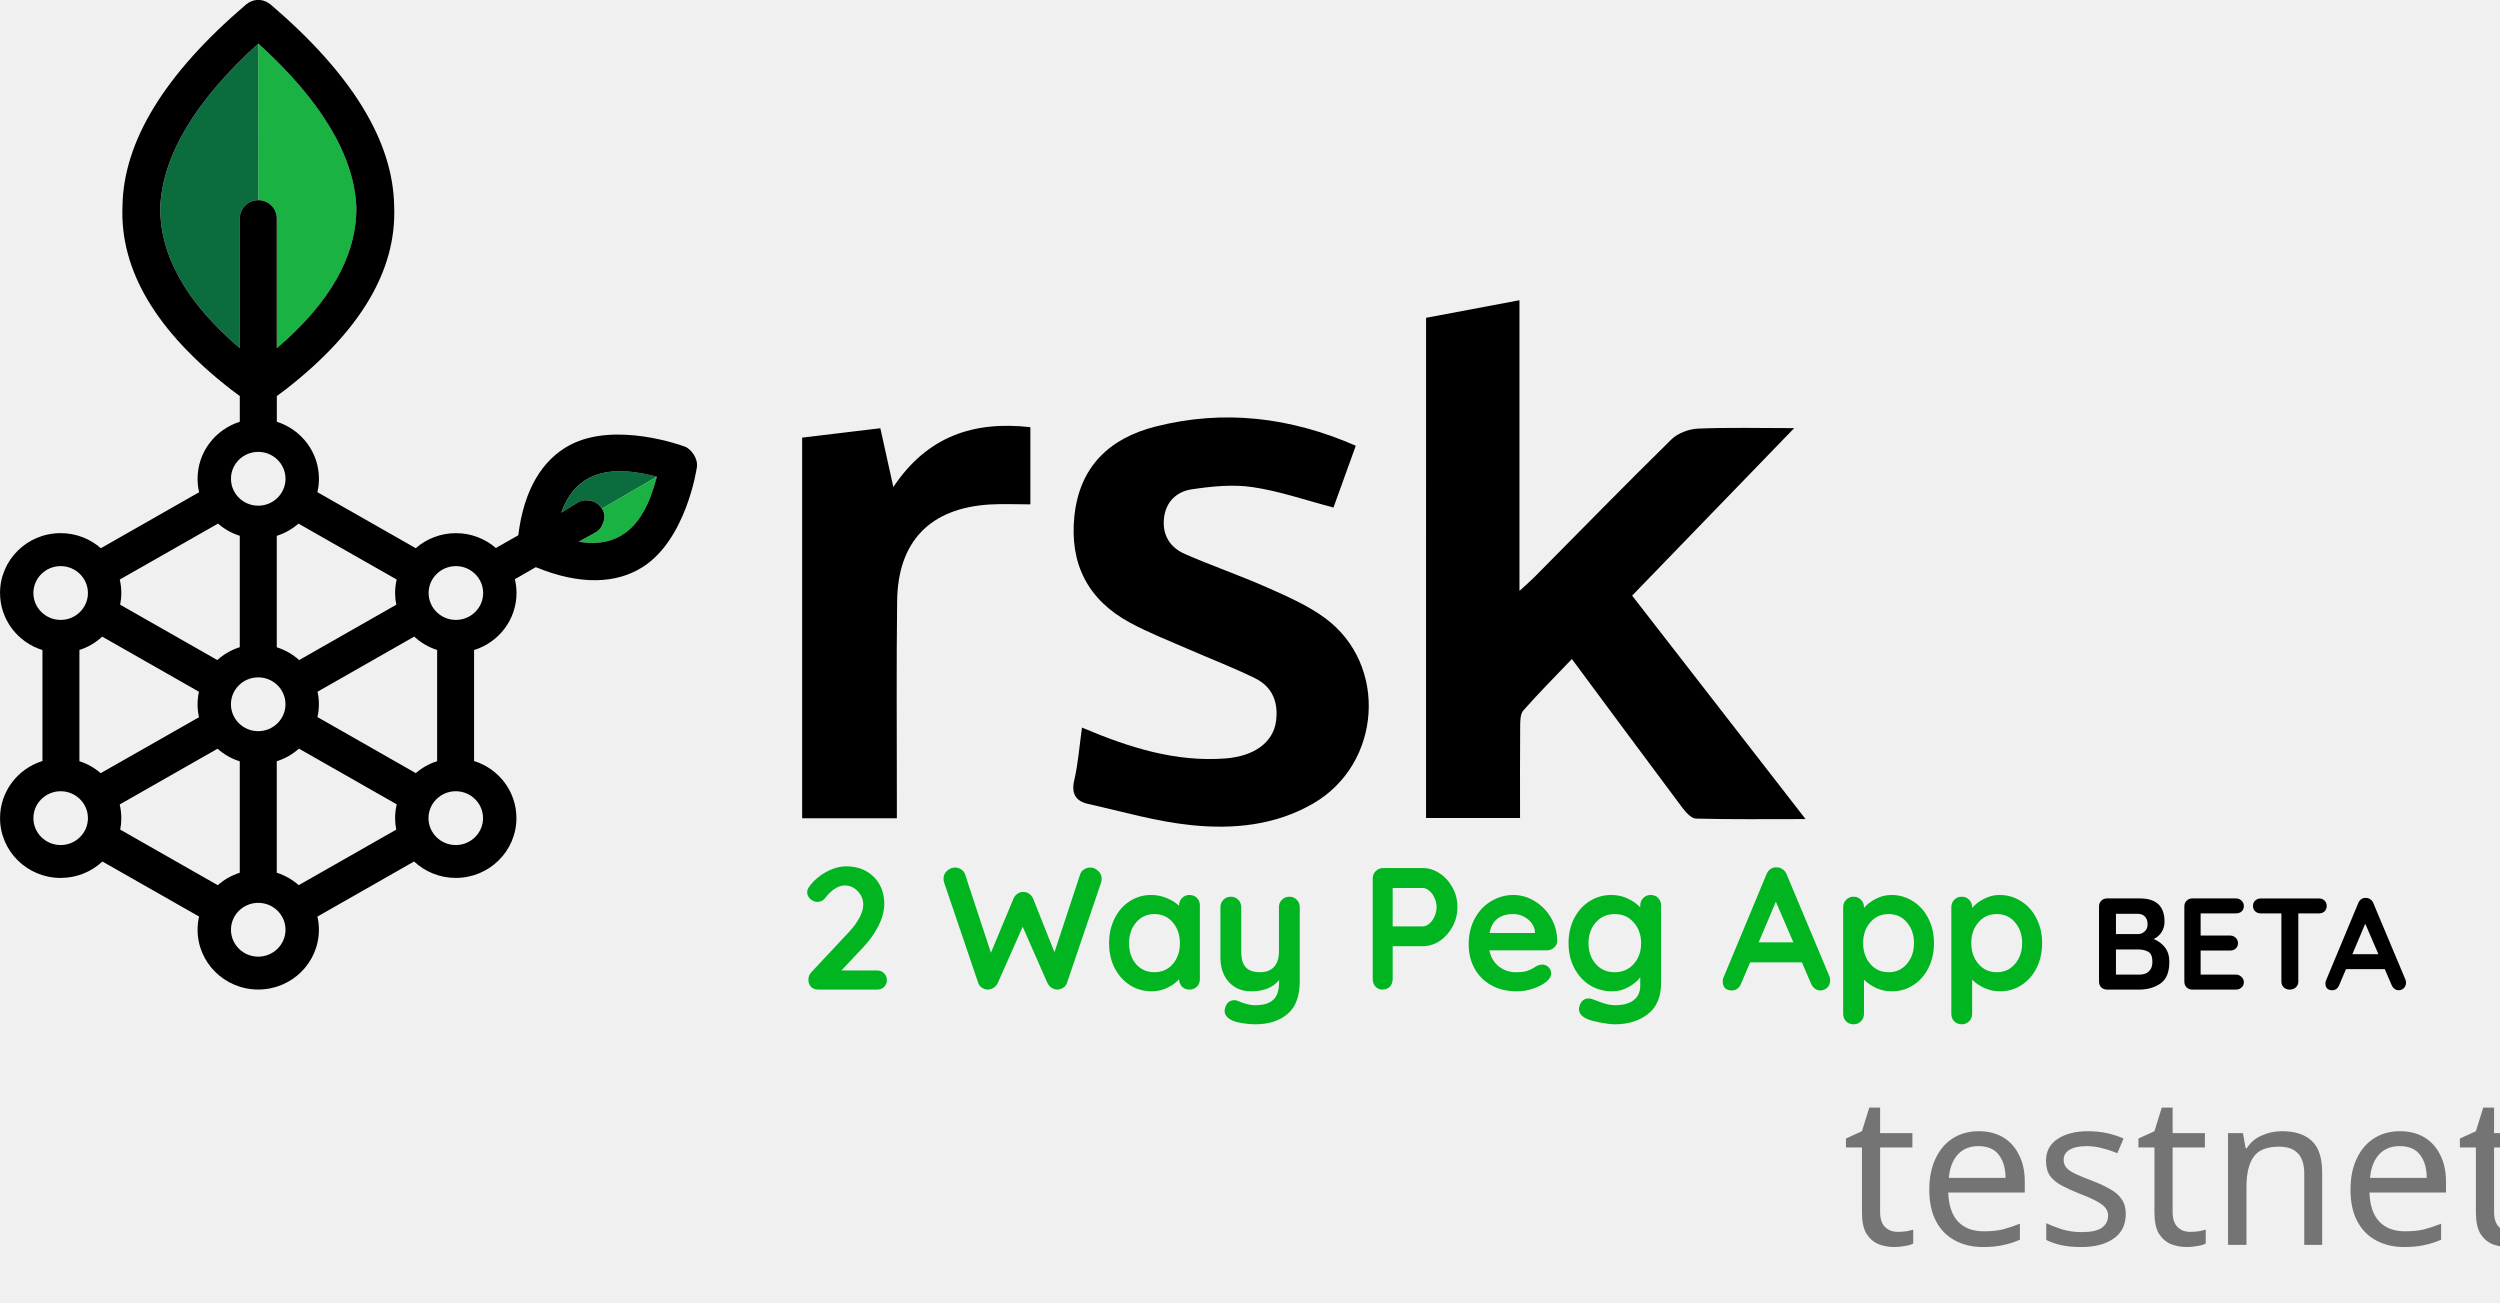
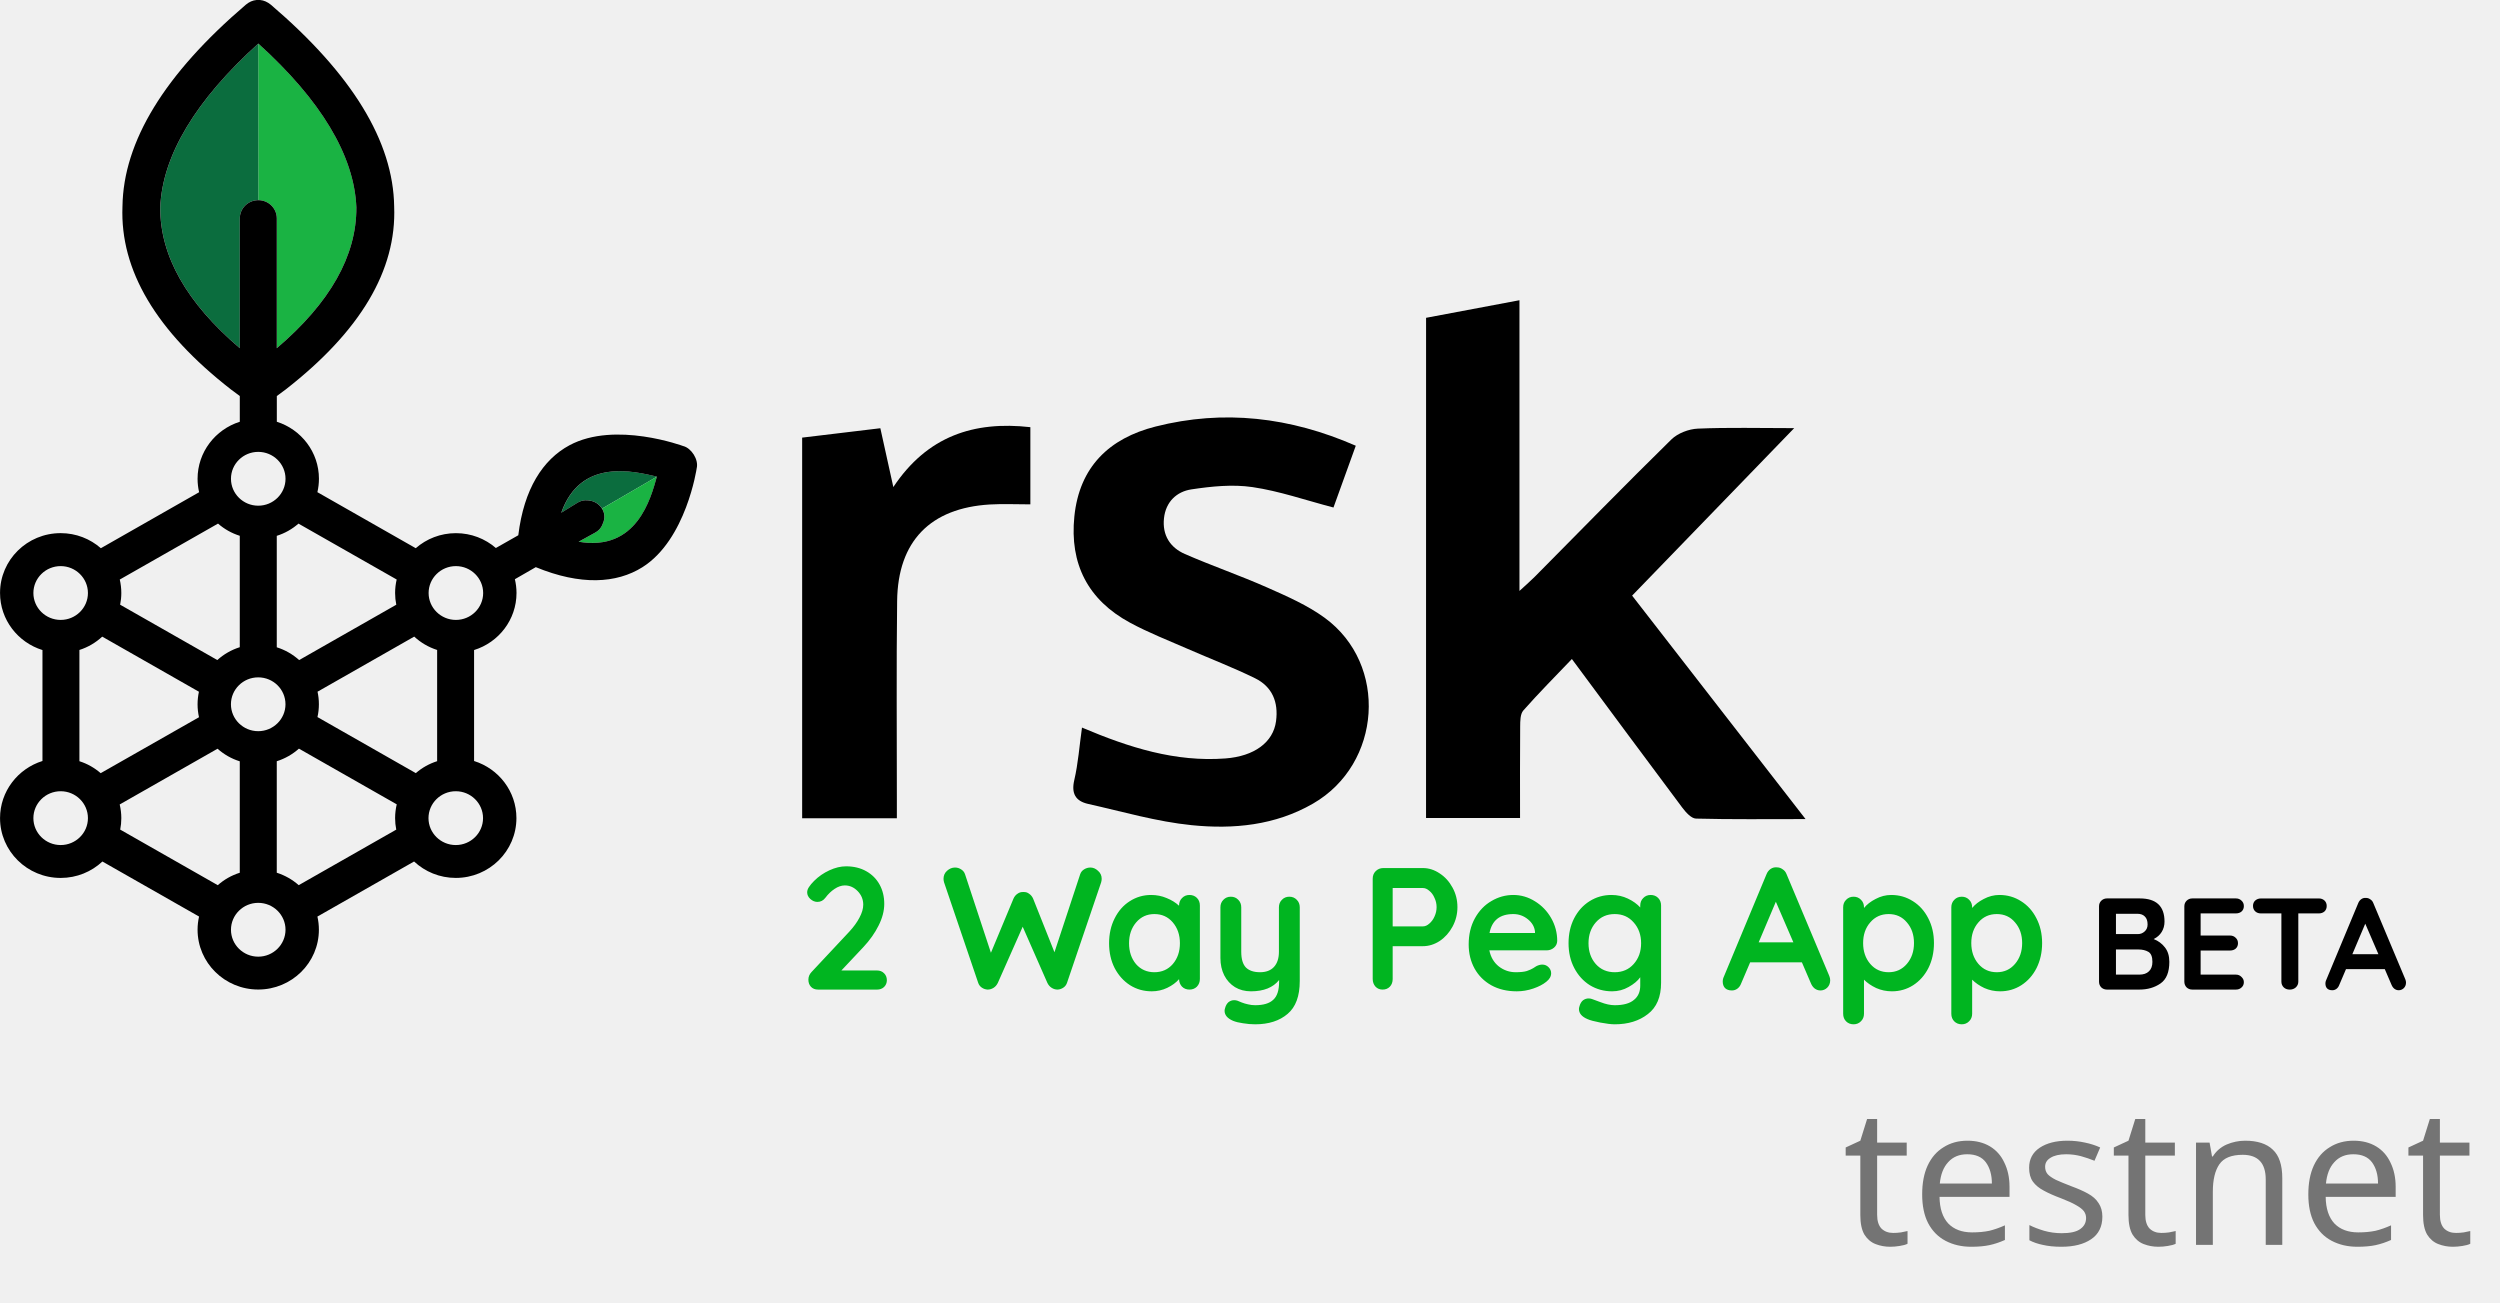
<svg xmlns="http://www.w3.org/2000/svg" width="144" height="75" fill="none">
  <defs>
    <clipPath id="clip0">
      <rect id="svg_1" fill="white" height="57" width="104" />
    </clipPath>
  </defs>
  <g>
    <g id="svg_2" clip-path="url(#clip0)">
      <path id="svg_3" fill="#1AB343" d="m14.877,2.51l0.004,0c3.591,3.248 5.526,6.44 5.647,9.436c0.014,2.789 -1.515,5.491 -4.584,8.109l0,-7.476c0,-0.58 -0.477,-1.05 -1.065,-1.05l-0.002,-9.019z" />
      <path id="svg_4" fill="#0B6D3E" d="m14.878,11.529c-0.587,0 -1.065,0.472 -1.065,1.05l0,7.476c-3.067,-2.618 -4.596,-5.32 -4.582,-8.109c0.121,-2.996 2.054,-6.188 5.647,-9.436l0,9.019z" />
      <path id="svg_5" fill="#0B6D3E" d="m34.68,29.293c-0.142,-0.229 -0.381,-0.392 -0.627,-0.444c-0.336,-0.069 -0.554,-0.034 -0.81,0.122l-0.91,0.561c1.118,-3.181 4.224,-2.379 5.508,-2.079l-3.162,1.84z" />
      <path id="svg_6" fill="#1AB343" d="m37.84,27.451c-0.354,1.252 -1.145,4.322 -4.508,3.752l0.936,-0.516c0.264,-0.147 0.395,-0.318 0.5,-0.64c0.093,-0.282 0.041,-0.545 -0.091,-0.754l3.162,-1.841z" />
      <path id="svg_7" fill="black" d="m33.329,31.204l0.936,-0.516c0.264,-0.147 0.395,-0.318 0.5,-0.64c0.194,-0.589 -0.247,-1.102 -0.717,-1.198c-0.337,-0.069 -0.554,-0.034 -0.81,0.122l-0.91,0.561c1.118,-3.181 4.224,-2.379 5.508,-2.079c-0.354,1.252 -1.145,4.32 -4.507,3.75zm-7.069,4.503c-0.867,0 -1.572,-0.696 -1.572,-1.549c0,-0.855 0.705,-1.55 1.572,-1.55c0.865,0 1.57,0.697 1.57,1.55c0,0.855 -0.705,1.549 -1.57,1.549zm1.563,11.418c0,0.855 -0.705,1.55 -1.57,1.55c-0.867,0 -1.572,-0.695 -1.572,-1.55c0,-0.855 0.705,-1.55 1.572,-1.55c0.865,0 1.57,0.695 1.57,1.55zm-9.537,-5.821c0.053,-0.238 0.082,-0.484 0.082,-0.738c0,-0.248 -0.027,-0.49 -0.078,-0.724l5.57,-3.174c0.372,0.346 0.821,0.612 1.319,0.77l0,6.406c-0.458,0.145 -0.874,0.381 -1.228,0.688l-5.665,-3.229zm4.538,6.482l-5.618,3.2c-0.361,-0.319 -0.79,-0.566 -1.264,-0.717l0,-6.422c0.479,-0.151 0.913,-0.401 1.276,-0.726l5.634,3.209c-0.06,0.256 -0.094,0.52 -0.094,0.793c0,0.227 0.023,0.447 0.066,0.662zm-7.95,7.318c-0.865,0 -1.57,-0.695 -1.57,-1.55c0,-0.855 0.705,-1.55 1.57,-1.55c0.867,0 1.572,0.695 1.572,1.55c-0.002,0.853 -0.705,1.55 -1.572,1.55zm-7.95,-7.32c0.043,-0.213 0.064,-0.435 0.064,-0.658c0,-0.271 -0.034,-0.536 -0.093,-0.789l5.636,-3.211c0.365,0.326 0.799,0.577 1.28,0.726l0,6.418c-0.475,0.149 -0.906,0.396 -1.267,0.717l-5.62,-3.202zm-1.125,-3.25c-0.352,-0.305 -0.767,-0.543 -1.225,-0.688l0,-6.408c0.497,-0.158 0.943,-0.424 1.314,-0.768l5.57,3.174c-0.05,0.232 -0.078,0.475 -0.078,0.726c0,0.254 0.029,0.502 0.082,0.742l-5.663,3.223zm-2.304,4.141c-0.867,0 -1.572,-0.695 -1.572,-1.55c0,-0.855 0.705,-1.55 1.572,-1.55c0.865,0 1.57,0.695 1.57,1.55c0,0.855 -0.705,1.55 -1.57,1.55zm-1.572,-14.517c0,-0.855 0.705,-1.55 1.572,-1.55c0.865,0 1.57,0.697 1.57,1.55c0,0.855 -0.705,1.549 -1.57,1.549c-0.867,0 -1.572,-0.694 -1.572,-1.549zm10.635,-4c0.36,0.316 0.785,0.557 1.253,0.704l0,6.417c-0.486,0.152 -0.926,0.408 -1.294,0.74l-5.597,-3.188c0.044,-0.216 0.068,-0.444 0.068,-0.672c0,-0.268 -0.032,-0.527 -0.089,-0.777l5.659,-3.223zm2.316,-4.13c0.867,0 1.572,0.695 1.572,1.55c0,0.855 -0.705,1.55 -1.572,1.55c-0.865,0 -1.57,-0.695 -1.57,-1.55c-0.002,-0.855 0.703,-1.55 1.57,-1.55zm-5.645,-14.081c0.121,-2.996 2.054,-6.188 5.647,-9.436l0.004,0c3.591,3.248 5.526,6.44 5.647,9.436c0.014,2.789 -1.515,5.491 -4.584,8.109l0,-7.476c0,-0.58 -0.477,-1.05 -1.065,-1.05c-0.588,0 -1.065,0.472 -1.065,1.05l0,7.476c-3.069,-2.619 -4.598,-5.32 -4.584,-8.109zm7.215,28.619c0,0.853 -0.705,1.55 -1.572,1.55c-0.865,0 -1.57,-0.695 -1.57,-1.55c0,-0.857 0.705,-1.55 1.57,-1.55c0.869,0 1.572,0.694 1.572,1.55zm6.405,-7.187c-0.059,0.25 -0.091,0.511 -0.091,0.779c0,0.231 0.023,0.456 0.068,0.674l-5.595,3.188c-0.367,-0.33 -0.805,-0.584 -1.289,-0.736l0,-6.42c0.468,-0.147 0.892,-0.39 1.25,-0.704l5.657,3.22zm16.515,-7.682c0,0 -3.932,-1.464 -6.562,-0.05c-1.531,0.823 -2.624,2.514 -2.948,5.184l-1.292,0.734c-0.614,-0.532 -1.419,-0.855 -2.3,-0.855c-0.888,0 -1.696,0.326 -2.312,0.864l-0.007,0l-5.661,-3.225c0.057,-0.247 0.089,-0.506 0.089,-0.772c0,-1.536 -1.02,-2.838 -2.426,-3.284l0,-1.483l0.514,-0.378l-0.002,0c4.306,-3.357 6.391,-6.867 6.247,-10.534c-0.05,-3.745 -2.417,-7.621 -7.101,-11.625c-0.198,-0.161 -0.402,-0.252 -0.623,-0.273l-0.205,0c-0.221,0.021 -0.427,0.112 -0.618,0.273c-4.685,4.006 -7.053,7.88 -7.103,11.625c-0.144,3.667 1.94,7.178 6.247,10.534l0.511,0.378l0,1.483c-1.41,0.444 -2.432,1.748 -2.432,3.286c0,0.266 0.032,0.525 0.089,0.773l-5.659,3.225c-0.616,-0.539 -1.426,-0.868 -2.314,-0.868c-1.93,-0.002 -3.494,1.543 -3.494,3.447c0,1.542 1.027,2.847 2.444,3.287l0,6.39c-1.417,0.442 -2.444,1.748 -2.444,3.289c0,1.904 1.565,3.447 3.494,3.447c0.931,0 1.777,-0.36 2.403,-0.946l5.567,3.17c-0.055,0.245 -0.086,0.497 -0.086,0.757c0,1.904 1.565,3.447 3.494,3.447c1.93,0 3.494,-1.543 3.494,-3.447c0,-0.259 -0.03,-0.513 -0.085,-0.756l5.568,-3.172c0.627,0.585 1.47,0.946 2.401,0.946c1.93,0 3.494,-1.543 3.494,-3.447c0,-1.54 -1.024,-2.846 -2.439,-3.287l0,-6.392c1.417,-0.438 2.444,-1.746 2.444,-3.287c0,-0.273 -0.034,-0.537 -0.094,-0.793l1.205,-0.694c2.579,1.063 4.648,0.942 6.14,0.004c2.526,-1.588 3.126,-5.693 3.126,-5.693c0.13,-0.509 -0.31,-1.165 -0.765,-1.284z" />
      <path id="svg_8" fill="black" d="m82.141,18.306c1.827,-0.344 3.567,-0.672 5.38,-1.013c0,5.524 0,10.997 0,16.745c0.406,-0.374 0.655,-0.589 0.885,-0.821c2.615,-2.64 5.211,-5.299 7.863,-7.902c0.367,-0.36 1.002,-0.603 1.524,-0.626c1.764,-0.076 3.532,-0.028 5.552,-0.028c-3.21,3.317 -6.239,6.449 -9.335,9.647c3.286,4.233 6.571,8.466 9.99,12.871c-2.257,0 -4.285,0.025 -6.312,-0.028c-0.271,-0.007 -0.588,-0.365 -0.789,-0.632c-2.106,-2.812 -4.192,-5.638 -6.359,-8.56c-0.965,1.011 -1.91,1.96 -2.795,2.963c-0.182,0.206 -0.18,0.612 -0.183,0.926c-0.016,1.735 -0.007,3.468 -0.007,5.269c-1.837,0 -3.596,0 -5.415,0c0.002,-9.598 0.002,-19.167 0.002,-28.811z" />
      <path id="svg_9" fill="black" d="m62.324,41.909c2.729,1.157 5.381,1.992 8.255,1.778c1.673,-0.126 2.759,-0.93 2.921,-2.147c0.146,-1.095 -0.215,-1.985 -1.209,-2.473c-1.266,-0.621 -2.588,-1.127 -3.881,-1.692c-1.113,-0.488 -2.252,-0.93 -3.317,-1.506c-2.428,-1.311 -3.489,-3.387 -3.21,-6.122c0.29,-2.856 2.01,-4.503 4.676,-5.178c3.929,-0.995 7.749,-0.548 11.534,1.105c-0.461,1.274 -0.888,2.461 -1.285,3.559c-1.618,-0.424 -3.119,-0.949 -4.664,-1.176c-1.145,-0.169 -2.361,-0.043 -3.518,0.131c-0.849,0.128 -1.479,0.715 -1.581,1.666c-0.103,0.976 0.354,1.685 1.207,2.058c1.565,0.683 3.187,1.24 4.748,1.932c1.136,0.504 2.305,1.015 3.3,1.74c3.678,2.684 3.286,8.423 -0.671,10.704c-2.181,1.258 -4.589,1.485 -6.991,1.242c-2.008,-0.202 -3.981,-0.781 -5.962,-1.224c-0.719,-0.162 -0.981,-0.594 -0.796,-1.38c0.221,-0.947 0.29,-1.932 0.442,-3.016z" />
      <path id="svg_10" fill="black" d="m46.204,47.132c0,-7.332 0,-14.579 0,-21.925c1.472,-0.177 2.927,-0.351 4.504,-0.541c0.24,1.089 0.468,2.122 0.748,3.388c1.953,-2.933 4.636,-3.816 7.893,-3.449c0,1.485 0,2.938 0,4.446c-0.833,0 -1.584,-0.037 -2.332,0.007c-3.429,0.204 -5.3,2.115 -5.342,5.555c-0.048,3.807 -0.014,7.616 -0.016,11.423c0,0.351 0,0.701 0,1.096c-1.875,0 -3.608,0 -5.455,0z" />
    </g>
    <path id="svg_11" fill="#00B520" d="m50.523,55.9c0.16,0 0.293,0.053 0.4,0.16c0.107,0.107 0.16,0.24 0.16,0.4c0,0.153 -0.053,0.283 -0.16,0.39c-0.107,0.1 -0.24,0.15 -0.4,0.15l-3.4,0c-0.173,0 -0.31,-0.053 -0.41,-0.16c-0.1,-0.107 -0.15,-0.243 -0.15,-0.41c0,-0.167 0.06,-0.313 0.18,-0.44l2.18,-2.33c0.247,-0.267 0.44,-0.533 0.58,-0.8c0.147,-0.273 0.22,-0.523 0.22,-0.75c0,-0.3 -0.107,-0.56 -0.32,-0.78c-0.213,-0.22 -0.46,-0.33 -0.74,-0.33c-0.193,0 -0.39,0.067 -0.59,0.2c-0.193,0.127 -0.37,0.297 -0.53,0.51c-0.12,0.16 -0.273,0.24 -0.46,0.24c-0.147,0 -0.283,-0.057 -0.41,-0.17c-0.12,-0.113 -0.18,-0.24 -0.18,-0.38c0,-0.1 0.033,-0.2 0.1,-0.3c0.067,-0.107 0.167,-0.227 0.3,-0.36c0.253,-0.253 0.547,-0.457 0.88,-0.61c0.333,-0.153 0.653,-0.23 0.96,-0.23c0.44,0 0.827,0.093 1.16,0.28c0.333,0.187 0.59,0.443 0.77,0.77c0.18,0.327 0.27,0.697 0.27,1.11c0,0.407 -0.11,0.827 -0.33,1.26c-0.213,0.427 -0.503,0.837 -0.87,1.23l-1.27,1.35l2.06,0zm12.284,-5.93c0.16,0 0.307,0.063 0.44,0.19c0.14,0.12 0.21,0.273 0.21,0.46c0,0.06 -0.01,0.127 -0.03,0.2l-1.97,5.8c-0.04,0.113 -0.11,0.203 -0.21,0.27c-0.1,0.067 -0.21,0.103 -0.33,0.11c-0.12,0 -0.233,-0.033 -0.34,-0.1c-0.107,-0.067 -0.19,-0.163 -0.25,-0.29l-1.42,-3.23l-1.43,3.23c-0.06,0.127 -0.143,0.223 -0.25,0.29c-0.107,0.067 -0.22,0.1 -0.34,0.1c-0.12,-0.007 -0.23,-0.043 -0.33,-0.11c-0.1,-0.067 -0.17,-0.157 -0.21,-0.27l-1.97,-5.8c-0.02,-0.073 -0.03,-0.14 -0.03,-0.2c0,-0.187 0.067,-0.34 0.2,-0.46c0.14,-0.127 0.293,-0.19 0.46,-0.19c0.133,0 0.253,0.037 0.36,0.11c0.107,0.067 0.18,0.16 0.22,0.28l1.49,4.52l1.3,-3.12c0.053,-0.12 0.13,-0.213 0.23,-0.28c0.1,-0.073 0.213,-0.107 0.34,-0.1c0.127,-0.007 0.237,0.027 0.33,0.1c0.1,0.067 0.177,0.16 0.23,0.28l1.23,3.09l1.48,-4.49c0.04,-0.12 0.113,-0.213 0.22,-0.28c0.113,-0.073 0.237,-0.11 0.37,-0.11zm5.706,1.58c0.173,0 0.317,0.057 0.43,0.17c0.113,0.113 0.17,0.26 0.17,0.44l0,4.23c0,0.173 -0.057,0.32 -0.17,0.44c-0.113,0.113 -0.257,0.17 -0.43,0.17c-0.173,0 -0.317,-0.057 -0.43,-0.17c-0.107,-0.113 -0.163,-0.257 -0.17,-0.43c-0.167,0.193 -0.393,0.36 -0.68,0.5c-0.28,0.133 -0.577,0.2 -0.89,0.2c-0.46,0 -0.877,-0.117 -1.25,-0.35c-0.373,-0.24 -0.67,-0.57 -0.89,-0.99c-0.213,-0.42 -0.32,-0.897 -0.32,-1.43c0,-0.533 0.107,-1.01 0.32,-1.43c0.213,-0.427 0.503,-0.757 0.87,-0.99c0.373,-0.24 0.783,-0.36 1.23,-0.36c0.32,0 0.62,0.06 0.9,0.18c0.28,0.113 0.517,0.26 0.71,0.44l0,-0.01c0,-0.173 0.057,-0.317 0.17,-0.43c0.113,-0.12 0.257,-0.18 0.43,-0.18zm-2.02,4.45c0.433,0 0.787,-0.157 1.06,-0.47c0.273,-0.32 0.41,-0.72 0.41,-1.2c0,-0.48 -0.137,-0.88 -0.41,-1.2c-0.273,-0.32 -0.627,-0.48 -1.06,-0.48c-0.427,0 -0.777,0.16 -1.05,0.48c-0.273,0.32 -0.41,0.72 -0.41,1.2c0,0.48 0.133,0.88 0.4,1.2c0.273,0.313 0.627,0.47 1.06,0.47zm7.773,-4.35c0.173,0 0.317,0.06 0.43,0.18c0.113,0.113 0.17,0.257 0.17,0.43l0,4.25c0,0.867 -0.233,1.497 -0.7,1.89c-0.467,0.4 -1.09,0.6 -1.87,0.6c-0.227,0 -0.46,-0.02 -0.7,-0.06c-0.233,-0.033 -0.423,-0.08 -0.57,-0.14c-0.327,-0.14 -0.49,-0.333 -0.49,-0.58c0,-0.047 0.01,-0.1 0.03,-0.16c0.04,-0.147 0.107,-0.26 0.2,-0.34c0.1,-0.073 0.207,-0.11 0.32,-0.11c0.067,0 0.13,0.01 0.19,0.03c0.047,0.02 0.127,0.053 0.24,0.1c0.12,0.047 0.243,0.083 0.37,0.11c0.133,0.033 0.27,0.05 0.41,0.05c0.473,0 0.82,-0.103 1.04,-0.31c0.227,-0.2 0.34,-0.547 0.34,-1.04l0,-0.1c-0.347,0.433 -0.887,0.65 -1.62,0.65c-0.347,0 -0.653,-0.08 -0.92,-0.24c-0.267,-0.167 -0.473,-0.393 -0.62,-0.68c-0.147,-0.293 -0.22,-0.627 -0.22,-1l0,-2.92c0,-0.173 0.057,-0.317 0.17,-0.43c0.113,-0.12 0.257,-0.18 0.43,-0.18c0.173,0 0.317,0.06 0.43,0.18c0.113,0.113 0.17,0.257 0.17,0.43l0,2.56c0,0.42 0.09,0.723 0.27,0.91c0.187,0.18 0.457,0.27 0.81,0.27c0.347,0 0.613,-0.1 0.8,-0.3c0.193,-0.207 0.29,-0.5 0.29,-0.88l0,-2.56c0,-0.173 0.057,-0.317 0.17,-0.43c0.113,-0.12 0.257,-0.18 0.43,-0.18zm7.692,-1.65c0.34,0 0.663,0.103 0.97,0.31c0.307,0.2 0.553,0.473 0.74,0.82c0.187,0.34 0.28,0.713 0.28,1.12c0,0.4 -0.093,0.773 -0.28,1.12c-0.187,0.347 -0.433,0.623 -0.74,0.83c-0.307,0.2 -0.63,0.3 -0.97,0.3l-1.74,0l0,1.89c0,0.18 -0.053,0.327 -0.16,0.44c-0.107,0.113 -0.247,0.17 -0.42,0.17c-0.167,0 -0.303,-0.057 -0.41,-0.17c-0.107,-0.12 -0.16,-0.267 -0.16,-0.44l0,-5.78c0,-0.173 0.057,-0.317 0.17,-0.43c0.12,-0.12 0.267,-0.18 0.44,-0.18l2.28,0zm0,3.36c0.127,0 0.25,-0.053 0.37,-0.16c0.127,-0.107 0.227,-0.243 0.3,-0.41c0.08,-0.173 0.12,-0.353 0.12,-0.54c0,-0.187 -0.04,-0.363 -0.12,-0.53c-0.073,-0.173 -0.173,-0.31 -0.3,-0.41c-0.12,-0.107 -0.243,-0.16 -0.37,-0.16l-1.74,0l0,2.21l1.74,0zm7.738,0.84c-0.007,0.16 -0.07,0.29 -0.19,0.39c-0.12,0.1 -0.26,0.15 -0.42,0.15l-3.3,0c0.08,0.393 0.263,0.703 0.55,0.93c0.287,0.22 0.61,0.33 0.97,0.33c0.273,0 0.487,-0.023 0.64,-0.07c0.153,-0.053 0.273,-0.107 0.36,-0.16c0.093,-0.06 0.157,-0.1 0.19,-0.12c0.12,-0.06 0.233,-0.09 0.34,-0.09c0.14,0 0.26,0.05 0.36,0.15c0.1,0.1 0.15,0.217 0.15,0.35c0,0.18 -0.093,0.343 -0.28,0.49c-0.187,0.153 -0.437,0.283 -0.75,0.39c-0.313,0.107 -0.63,0.16 -0.95,0.16c-0.56,0 -1.05,-0.117 -1.47,-0.35c-0.413,-0.233 -0.733,-0.553 -0.96,-0.96c-0.227,-0.413 -0.34,-0.877 -0.34,-1.39c0,-0.573 0.12,-1.077 0.36,-1.51c0.24,-0.433 0.557,-0.763 0.95,-0.99c0.393,-0.233 0.813,-0.35 1.26,-0.35c0.44,0 0.853,0.12 1.24,0.36c0.393,0.24 0.707,0.563 0.94,0.97c0.233,0.407 0.35,0.847 0.35,1.32zm-2.53,-1.55c-0.773,0 -1.23,0.363 -1.37,1.09l2.62,0l0,-0.07c-0.027,-0.28 -0.163,-0.52 -0.41,-0.72c-0.247,-0.2 -0.527,-0.3 -0.84,-0.3zm7.912,-1.1c0.173,0 0.317,0.057 0.43,0.17c0.113,0.113 0.17,0.26 0.17,0.44l0,4.45c0,0.813 -0.253,1.413 -0.76,1.8c-0.5,0.393 -1.137,0.59 -1.91,0.59c-0.2,0 -0.477,-0.033 -0.83,-0.1c-0.347,-0.067 -0.593,-0.133 -0.74,-0.2c-0.327,-0.14 -0.49,-0.333 -0.49,-0.58c0,-0.047 0.01,-0.1 0.03,-0.16c0.04,-0.147 0.107,-0.26 0.2,-0.34c0.1,-0.073 0.207,-0.11 0.32,-0.11c0.067,0 0.13,0.01 0.19,0.03c0.027,0.007 0.19,0.067 0.49,0.18c0.307,0.12 0.583,0.18 0.83,0.18c0.493,0 0.86,-0.1 1.1,-0.3c0.247,-0.193 0.37,-0.47 0.37,-0.83l0,-0.48c-0.147,0.207 -0.37,0.393 -0.67,0.56c-0.293,0.167 -0.61,0.25 -0.95,0.25c-0.467,0 -0.893,-0.117 -1.28,-0.35c-0.38,-0.24 -0.68,-0.57 -0.9,-0.99c-0.22,-0.42 -0.33,-0.897 -0.33,-1.43c0,-0.533 0.107,-1.01 0.32,-1.43c0.22,-0.427 0.517,-0.757 0.89,-0.99c0.38,-0.24 0.8,-0.36 1.26,-0.36c0.34,0 0.657,0.07 0.95,0.21c0.293,0.14 0.53,0.31 0.71,0.51l0,-0.11c0,-0.173 0.057,-0.317 0.17,-0.43c0.113,-0.12 0.257,-0.18 0.43,-0.18zm-2.07,4.45c0.447,0 0.81,-0.157 1.09,-0.47c0.287,-0.32 0.43,-0.72 0.43,-1.2c0,-0.48 -0.143,-0.88 -0.43,-1.2c-0.28,-0.32 -0.643,-0.48 -1.09,-0.48c-0.447,0 -0.81,0.16 -1.09,0.48c-0.28,0.32 -0.42,0.72 -0.42,1.2c0,0.48 0.14,0.88 0.42,1.2c0.28,0.313 0.643,0.47 1.09,0.47zm12.361,0.22c0.033,0.087 0.05,0.167 0.05,0.24c0,0.173 -0.057,0.317 -0.17,0.43c-0.113,0.107 -0.243,0.16 -0.39,0.16c-0.12,0 -0.23,-0.037 -0.33,-0.11c-0.093,-0.073 -0.167,-0.173 -0.22,-0.3l-0.52,-1.21l-2.98,0l-0.52,1.22c-0.047,0.127 -0.12,0.227 -0.22,0.3c-0.093,0.067 -0.197,0.1 -0.31,0.1c-0.173,0 -0.307,-0.047 -0.4,-0.14c-0.087,-0.093 -0.13,-0.22 -0.13,-0.38c0,-0.06 0.01,-0.123 0.03,-0.19l2.49,-5.98c0.053,-0.133 0.133,-0.237 0.24,-0.31c0.107,-0.073 0.227,-0.103 0.36,-0.09c0.12,0 0.23,0.037 0.33,0.11c0.107,0.067 0.183,0.163 0.23,0.29l2.46,5.86zm-2.07,-1.94l-1.01,-2.34l-0.99,2.34l2,0zm5.637,-2.73c0.46,0 0.876,0.12 1.25,0.36c0.373,0.233 0.666,0.56 0.88,0.98c0.22,0.42 0.33,0.897 0.33,1.43c0,0.533 -0.107,1.013 -0.32,1.44c-0.214,0.42 -0.507,0.75 -0.88,0.99c-0.367,0.233 -0.774,0.35 -1.22,0.35c-0.32,0 -0.624,-0.063 -0.91,-0.19c-0.28,-0.133 -0.514,-0.293 -0.7,-0.48l0,1.96c0,0.173 -0.057,0.317 -0.17,0.43c-0.114,0.12 -0.257,0.18 -0.43,0.18c-0.174,0 -0.317,-0.057 -0.43,-0.17c-0.114,-0.113 -0.17,-0.26 -0.17,-0.44l0,-6.13c0,-0.173 0.056,-0.317 0.17,-0.43c0.113,-0.12 0.256,-0.18 0.43,-0.18c0.173,0 0.316,0.06 0.43,0.18c0.113,0.113 0.17,0.257 0.17,0.43l0,0.04c0.16,-0.2 0.383,-0.373 0.67,-0.52c0.286,-0.153 0.586,-0.23 0.9,-0.23zm-0.15,4.45c0.426,0 0.776,-0.16 1.05,-0.48c0.273,-0.32 0.41,-0.72 0.41,-1.2c0,-0.48 -0.137,-0.877 -0.41,-1.19c-0.267,-0.32 -0.617,-0.48 -1.05,-0.48c-0.434,0 -0.787,0.16 -1.06,0.48c-0.274,0.313 -0.41,0.71 -0.41,1.19c0,0.48 0.136,0.88 0.41,1.2c0.273,0.32 0.626,0.48 1.06,0.48zm6.38,-4.45c0.46,0 0.877,0.12 1.25,0.36c0.373,0.233 0.667,0.56 0.88,0.98c0.22,0.42 0.33,0.897 0.33,1.43c0,0.533 -0.107,1.013 -0.32,1.44c-0.213,0.42 -0.507,0.75 -0.88,0.99c-0.367,0.233 -0.773,0.35 -1.22,0.35c-0.32,0 -0.623,-0.063 -0.91,-0.19c-0.28,-0.133 -0.513,-0.293 -0.7,-0.48l0,1.96c0,0.173 -0.057,0.317 -0.17,0.43c-0.113,0.12 -0.257,0.18 -0.43,0.18c-0.173,0 -0.317,-0.057 -0.43,-0.17c-0.113,-0.113 -0.17,-0.26 -0.17,-0.44l0,-6.13c0,-0.173 0.057,-0.317 0.17,-0.43c0.113,-0.12 0.257,-0.18 0.43,-0.18c0.173,0 0.317,0.06 0.43,0.18c0.113,0.113 0.17,0.257 0.17,0.43l0,0.04c0.16,-0.2 0.383,-0.373 0.67,-0.52c0.287,-0.153 0.587,-0.23 0.9,-0.23zm-0.15,4.45c0.427,0 0.777,-0.16 1.05,-0.48c0.273,-0.32 0.41,-0.72 0.41,-1.2c0,-0.48 -0.137,-0.877 -0.41,-1.19c-0.267,-0.32 -0.617,-0.48 -1.05,-0.48c-0.433,0 -0.787,0.16 -1.06,0.48c-0.273,0.313 -0.41,0.71 -0.41,1.19c0,0.48 0.137,0.88 0.41,1.2c0.273,0.32 0.627,0.48 1.06,0.48z" />
    <path id="svg_12" fill="black" d="m124.054,54.09c0.265,0.105 0.48,0.265 0.645,0.48c0.17,0.215 0.255,0.492 0.255,0.833c0,0.595 -0.17,1.01 -0.51,1.245c-0.34,0.235 -0.745,0.352 -1.215,0.352l-1.868,0c-0.13,0 -0.24,-0.043 -0.33,-0.128c-0.085,-0.09 -0.127,-0.2 -0.127,-0.33l0,-4.335c0,-0.13 0.042,-0.237 0.127,-0.323c0.09,-0.09 0.2,-0.135 0.33,-0.135l1.89,0c0.95,0 1.425,0.445 1.425,1.335c0,0.225 -0.055,0.425 -0.165,0.6c-0.105,0.17 -0.257,0.305 -0.457,0.405zm-0.353,-0.84c0,-0.205 -0.052,-0.357 -0.157,-0.458c-0.1,-0.105 -0.243,-0.158 -0.428,-0.158l-1.237,0l0,1.17l1.26,0c0.15,0 0.28,-0.05 0.39,-0.15c0.115,-0.1 0.172,-0.235 0.172,-0.405zm-0.472,2.888c0.235,0 0.417,-0.062 0.547,-0.188c0.135,-0.125 0.203,-0.307 0.203,-0.547c0,-0.295 -0.078,-0.487 -0.233,-0.578c-0.155,-0.09 -0.345,-0.135 -0.57,-0.135l-1.297,0l0,1.448l1.35,0zm5.559,0c0.13,0 0.238,0.045 0.323,0.135c0.09,0.085 0.135,0.185 0.135,0.3c0,0.125 -0.045,0.228 -0.135,0.307c-0.085,0.08 -0.193,0.12 -0.323,0.12l-2.512,0c-0.13,0 -0.24,-0.043 -0.33,-0.128c-0.085,-0.09 -0.128,-0.2 -0.128,-0.33l0,-4.335c0,-0.13 0.043,-0.237 0.128,-0.323c0.09,-0.09 0.2,-0.135 0.33,-0.135l2.512,0c0.13,0 0.238,0.043 0.323,0.128c0.09,0.08 0.135,0.185 0.135,0.315c0,0.125 -0.043,0.228 -0.128,0.307c-0.085,0.075 -0.195,0.113 -0.33,0.113l-2.032,0l0,1.275l1.695,0c0.13,0 0.237,0.043 0.322,0.128c0.09,0.08 0.135,0.185 0.135,0.315c0,0.125 -0.042,0.228 -0.127,0.307c-0.085,0.075 -0.195,0.113 -0.33,0.113l-1.695,0l0,1.387l2.032,0zm4.772,-4.388c0.135,0 0.245,0.04 0.33,0.12c0.085,0.08 0.128,0.185 0.128,0.315c0,0.13 -0.043,0.235 -0.128,0.315c-0.085,0.075 -0.195,0.113 -0.33,0.113l-1.177,0l0,3.93c0,0.13 -0.048,0.24 -0.143,0.33c-0.095,0.085 -0.212,0.128 -0.352,0.128c-0.14,0 -0.255,-0.043 -0.345,-0.128c-0.09,-0.09 -0.135,-0.2 -0.135,-0.33l0,-3.93l-1.178,0c-0.135,0 -0.245,-0.04 -0.33,-0.12c-0.085,-0.08 -0.127,-0.185 -0.127,-0.315c0,-0.125 0.042,-0.228 0.127,-0.307c0.09,-0.08 0.2,-0.12 0.33,-0.12l3.33,0zm4.989,4.665c0.025,0.065 0.037,0.125 0.037,0.18c0,0.13 -0.042,0.237 -0.127,0.323c-0.085,0.08 -0.183,0.12 -0.293,0.12c-0.09,0 -0.172,-0.028 -0.247,-0.083c-0.07,-0.055 -0.125,-0.13 -0.165,-0.225l-0.39,-0.907l-2.235,0l-0.39,0.915c-0.035,0.095 -0.09,0.17 -0.165,0.225c-0.07,0.05 -0.148,0.075 -0.233,0.075c-0.13,0 -0.23,-0.035 -0.3,-0.105c-0.065,-0.07 -0.097,-0.165 -0.097,-0.285c0,-0.045 0.007,-0.092 0.022,-0.142l1.868,-4.485c0.04,-0.1 0.1,-0.177 0.18,-0.233c0.08,-0.055 0.17,-0.077 0.27,-0.068c0.09,0 0.172,0.028 0.247,0.083c0.08,0.05 0.138,0.122 0.173,0.217l1.845,4.395zm-1.553,-1.455l-0.757,-1.755l-0.743,1.755l1.5,0z" />
-     <text transform="matrix(1 0 0 1 106.139 59.7043)" opacity="0.95" text-anchor="start" font-family="Quicksand" font-size="12" id="svg_13" stroke-width="0" stroke="#000" fill="#6e6e6e" data-custom-element="TextEditable_cmp" data-type="TextBox" width="26.113" height="12.63" data-use-rich-text="false" font-style="normal" font-weight="300">
+     <text transform="matrix(1 0 0 1 106.139 59.7043)" opacity="0.95" text-anchor="start" font-family="sans-serif" font-size="11" id="svg_13" stroke-width="0" stroke="#000" fill="#6e6e6e" data-custom-element="TextEditable_cmp" data-type="TextBox" width="26.113" height="12.63" data-use-rich-text="false" font-style="normal" font-weight="300">
      <tspan data-start-offset="0" style="white-space: pre;" x="0" dy="12">testnet</tspan>
    </text>
  </g>
</svg>
